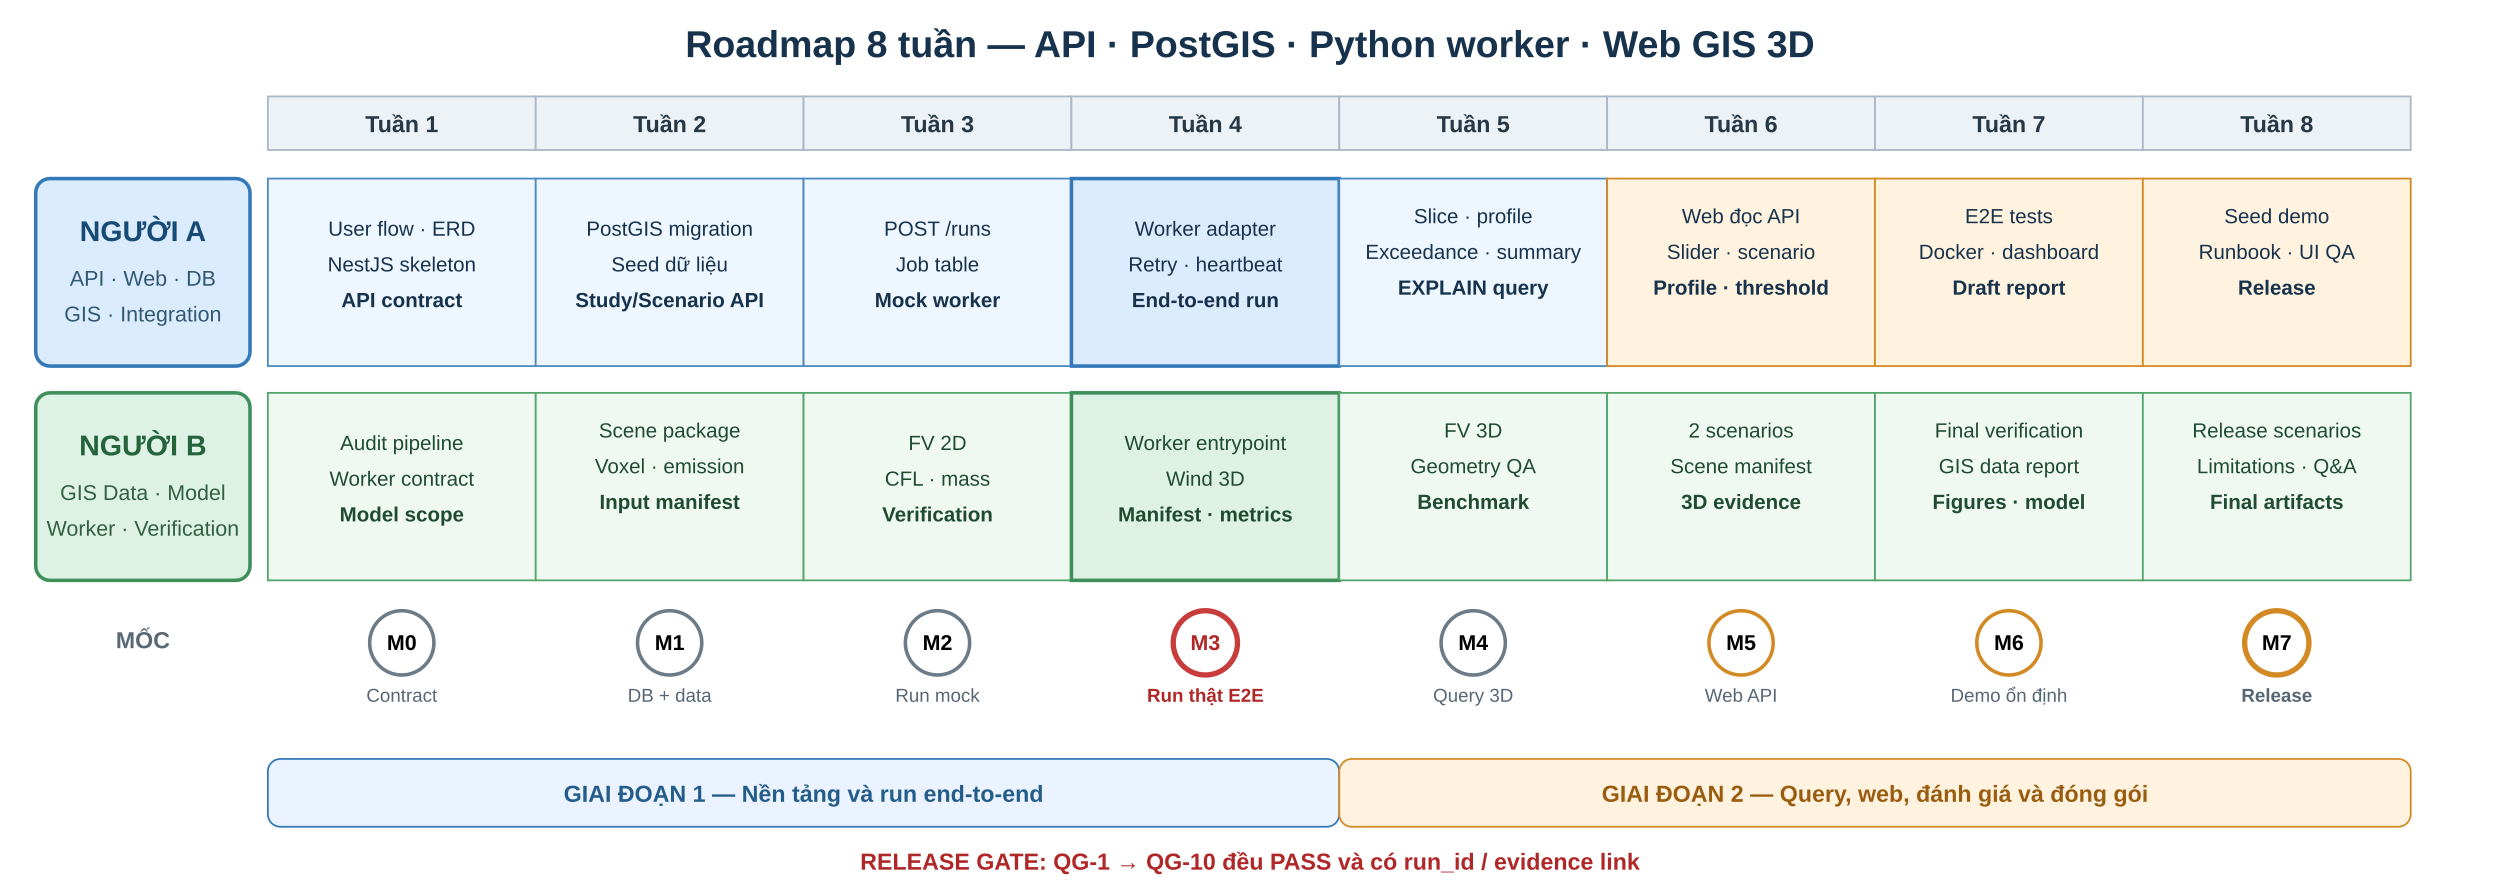
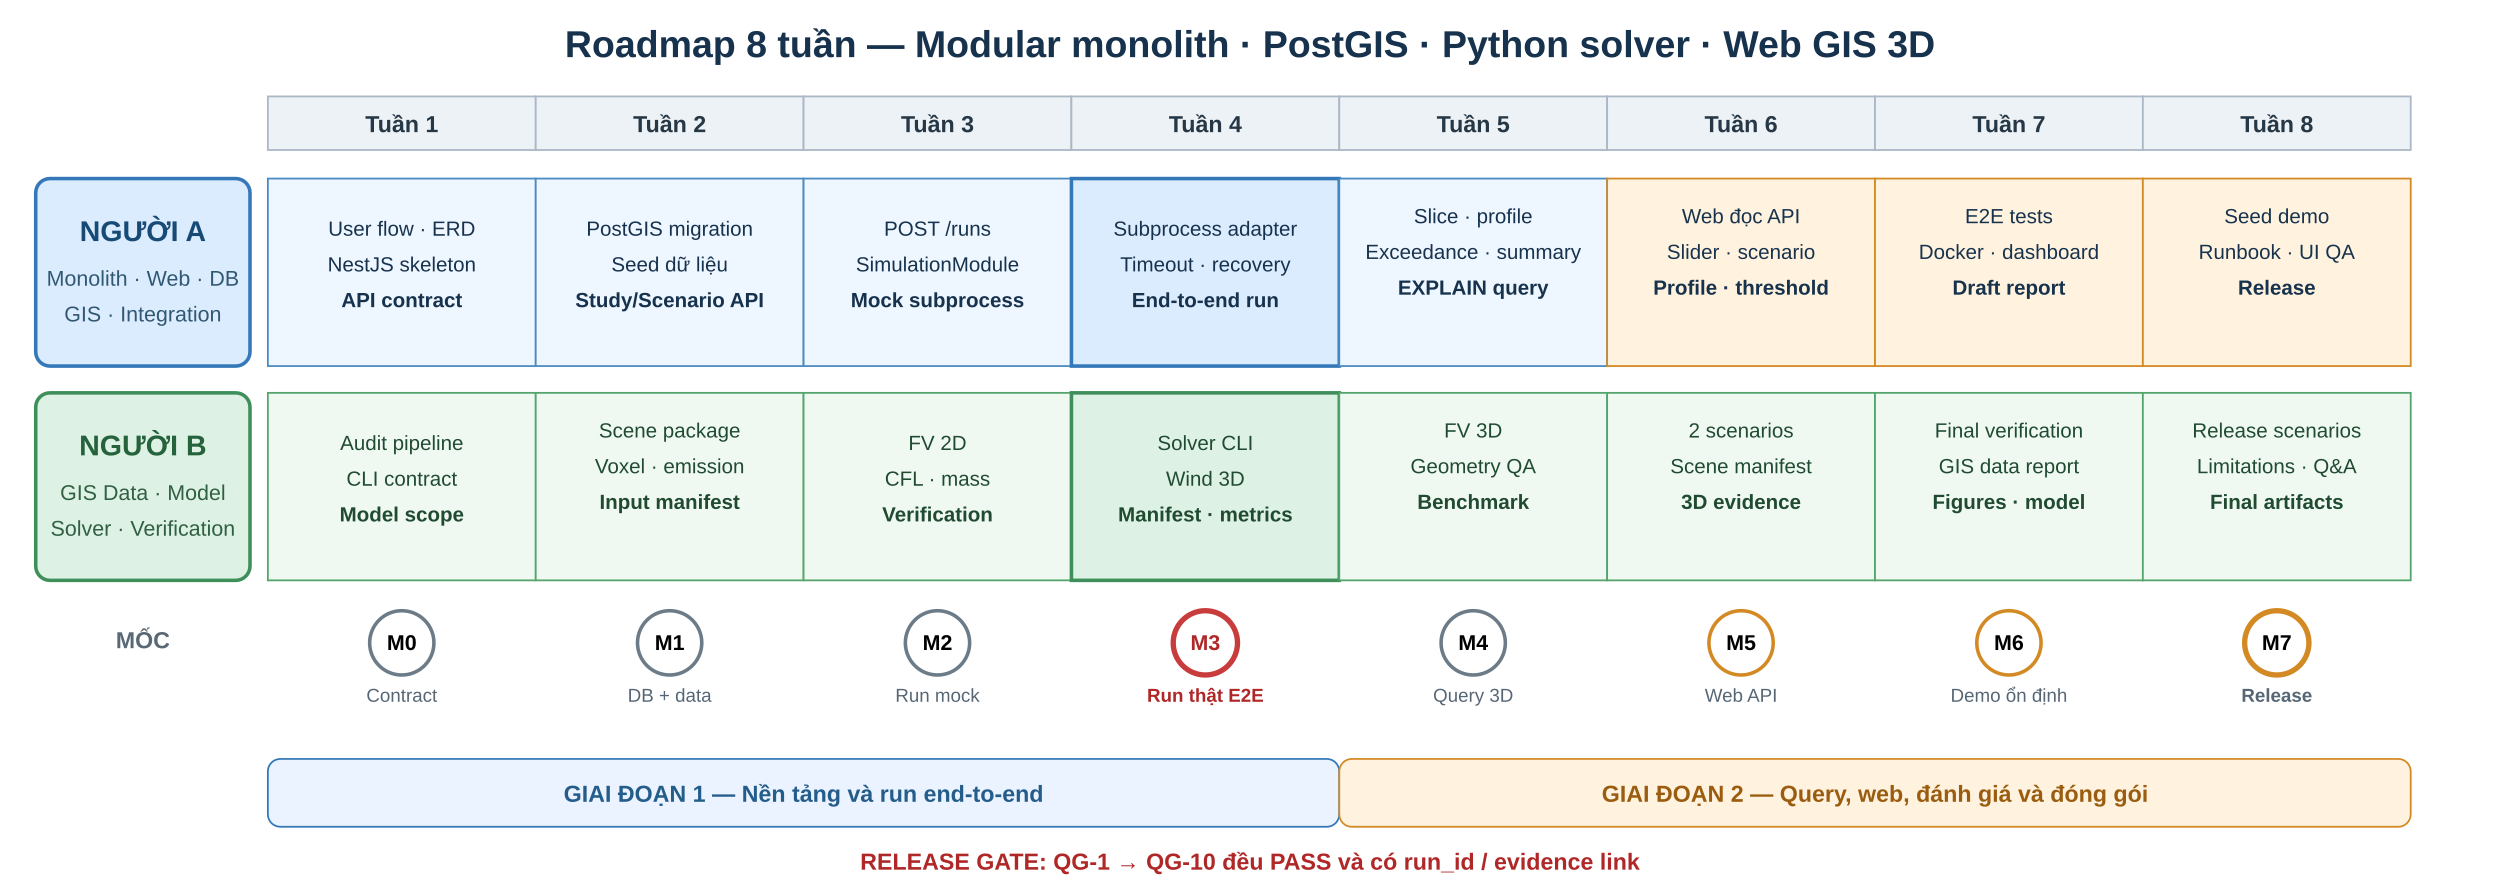
<svg xmlns="http://www.w3.org/2000/svg" viewBox="0 0 1400 500" width="1400" height="500" font-family="Segoe UI,Arial,sans-serif">
  <rect width="1400" height="500" fill="#ffffff" />
-   <text x="700" y="32" text-anchor="middle" font-size="21" font-weight="700" fill="#17324d">Roadmap 8 tuần — API · PostGIS · Python worker · Web GIS 3D</text>
+   <text x="700" y="32" text-anchor="middle" font-size="21" font-weight="700" fill="#17324d">Roadmap 8 tuần — Modular monolith · PostGIS · Python solver · Web GIS 3D</text>
  <g font-size="13" font-weight="700" text-anchor="middle" fill="#263746">
    <rect x="150" y="54" width="150" height="30" fill="#edf2f7" stroke="#aab7c4" />
    <text x="225" y="74">Tuần 1</text>
    <rect x="300" y="54" width="150" height="30" fill="#edf2f7" stroke="#aab7c4" />
    <text x="375" y="74">Tuần 2</text>
    <rect x="450" y="54" width="150" height="30" fill="#edf2f7" stroke="#aab7c4" />
    <text x="525" y="74">Tuần 3</text>
    <rect x="600" y="54" width="150" height="30" fill="#edf2f7" stroke="#aab7c4" />
    <text x="675" y="74">Tuần 4</text>
    <rect x="750" y="54" width="150" height="30" fill="#edf2f7" stroke="#aab7c4" />
    <text x="825" y="74">Tuần 5</text>
    <rect x="900" y="54" width="150" height="30" fill="#edf2f7" stroke="#aab7c4" />
    <text x="975" y="74">Tuần 6</text>
    <rect x="1050" y="54" width="150" height="30" fill="#edf2f7" stroke="#aab7c4" />
    <text x="1125" y="74">Tuần 7</text>
    <rect x="1200" y="54" width="150" height="30" fill="#edf2f7" stroke="#aab7c4" />
    <text x="1275" y="74">Tuần 8</text>
  </g>
  <rect x="20" y="100" width="120" height="105" rx="8" fill="#dcecff" stroke="#3478b8" stroke-width="2" />
  <text x="80" y="135" text-anchor="middle" font-size="16" font-weight="700" fill="#174b75">NGƯỜI A</text>
-   <text x="80" y="160" text-anchor="middle" font-size="12" fill="#315872">API · Web · DB</text>
+   <text x="80" y="160" text-anchor="middle" font-size="12" fill="#315872">Monolith · Web · DB</text>
  <text x="80" y="180" text-anchor="middle" font-size="12" fill="#315872">GIS · Integration</text>
  <g font-size="11.5" text-anchor="middle" fill="#17324d">
    <rect x="150" y="100" width="150" height="105" fill="#eef6ff" stroke="#4b8ac1" />
    <text x="225" y="132">User flow · ERD</text>
    <text x="225" y="152">NestJS skeleton</text>
    <text x="225" y="172" font-weight="700">API contract</text>
    <rect x="300" y="100" width="150" height="105" fill="#eef6ff" stroke="#4b8ac1" />
    <text x="375" y="132">PostGIS migration</text>
    <text x="375" y="152">Seed dữ liệu</text>
    <text x="375" y="172" font-weight="700">Study/Scenario API</text>
    <rect x="450" y="100" width="150" height="105" fill="#eef6ff" stroke="#4b8ac1" />
    <text x="525" y="132">POST /runs</text>
-     <text x="525" y="152">Job table</text>
-     <text x="525" y="172" font-weight="700">Mock worker</text>
+     <text x="525" y="152">SimulationModule</text>
+     <text x="525" y="172" font-weight="700">Mock subprocess</text>
    <rect x="600" y="100" width="150" height="105" fill="#dcecff" stroke="#3478b8" stroke-width="2" />
-     <text x="675" y="132">Worker adapter</text>
-     <text x="675" y="152">Retry · heartbeat</text>
+     <text x="675" y="132">Subprocess adapter</text>
+     <text x="675" y="152">Timeout · recovery</text>
    <text x="675" y="172" font-weight="700">End-to-end run</text>
    <rect x="750" y="100" width="150" height="105" fill="#eef6ff" stroke="#4b8ac1" />
    <text x="825" y="125">Slice · profile</text>
    <text x="825" y="145">Exceedance · summary</text>
    <text x="825" y="165" font-weight="700">EXPLAIN query</text>
    <rect x="900" y="100" width="150" height="105" fill="#fff3df" stroke="#d38a24" />
    <text x="975" y="125">Web đọc API</text>
    <text x="975" y="145">Slider · scenario</text>
    <text x="975" y="165" font-weight="700">Profile · threshold</text>
    <rect x="1050" y="100" width="150" height="105" fill="#fff3df" stroke="#d38a24" />
    <text x="1125" y="125">E2E tests</text>
    <text x="1125" y="145">Docker · dashboard</text>
    <text x="1125" y="165" font-weight="700">Draft report</text>
    <rect x="1200" y="100" width="150" height="105" fill="#fff3df" stroke="#d38a24" />
    <text x="1275" y="125">Seed demo</text>
    <text x="1275" y="145">Runbook · UI QA</text>
    <text x="1275" y="165" font-weight="700">Release</text>
  </g>
  <rect x="20" y="220" width="120" height="105" rx="8" fill="#ddf2e5" stroke="#3f8f5b" stroke-width="2" />
  <text x="80" y="255" text-anchor="middle" font-size="16" font-weight="700" fill="#24633b">NGƯỜI B</text>
  <text x="80" y="280" text-anchor="middle" font-size="12" fill="#315f42">GIS Data · Model</text>
-   <text x="80" y="300" text-anchor="middle" font-size="12" fill="#315f42">Worker · Verification</text>
+   <text x="80" y="300" text-anchor="middle" font-size="12" fill="#315f42">Solver · Verification</text>
  <g font-size="11.5" text-anchor="middle" fill="#204b31">
    <rect x="150" y="220" width="150" height="105" fill="#eff9f2" stroke="#55a46d" />
    <text x="225" y="252">Audit pipeline</text>
-     <text x="225" y="272">Worker contract</text>
+     <text x="225" y="272">CLI contract</text>
    <text x="225" y="292" font-weight="700">Model scope</text>
    <rect x="300" y="220" width="150" height="105" fill="#eff9f2" stroke="#55a46d" />
    <text x="375" y="245">Scene package</text>
    <text x="375" y="265">Voxel · emission</text>
    <text x="375" y="285" font-weight="700">Input manifest</text>
    <rect x="450" y="220" width="150" height="105" fill="#eff9f2" stroke="#55a46d" />
    <text x="525" y="252">FV 2D</text>
    <text x="525" y="272">CFL · mass</text>
    <text x="525" y="292" font-weight="700">Verification</text>
    <rect x="600" y="220" width="150" height="105" fill="#ddf2e5" stroke="#3f8f5b" stroke-width="2" />
-     <text x="675" y="252">Worker entrypoint</text>
+     <text x="675" y="252">Solver CLI</text>
    <text x="675" y="272">Wind 3D</text>
    <text x="675" y="292" font-weight="700">Manifest · metrics</text>
    <rect x="750" y="220" width="150" height="105" fill="#eff9f2" stroke="#55a46d" />
    <text x="825" y="245">FV 3D</text>
    <text x="825" y="265">Geometry QA</text>
    <text x="825" y="285" font-weight="700">Benchmark</text>
    <rect x="900" y="220" width="150" height="105" fill="#eff9f2" stroke="#55a46d" />
    <text x="975" y="245">2 scenarios</text>
    <text x="975" y="265">Scene manifest</text>
    <text x="975" y="285" font-weight="700">3D evidence</text>
    <rect x="1050" y="220" width="150" height="105" fill="#eff9f2" stroke="#55a46d" />
    <text x="1125" y="245">Final verification</text>
    <text x="1125" y="265">GIS data report</text>
    <text x="1125" y="285" font-weight="700">Figures · model</text>
    <rect x="1200" y="220" width="150" height="105" fill="#eff9f2" stroke="#55a46d" />
    <text x="1275" y="245">Release scenarios</text>
    <text x="1275" y="265">Limitations · Q&amp;A</text>
    <text x="1275" y="285" font-weight="700">Final artifacts</text>
  </g>
  <text x="80" y="363" text-anchor="middle" font-size="13" font-weight="700" fill="#596875">MỐC</text>
  <g font-size="12" font-weight="700" text-anchor="middle">
    <circle cx="225" cy="360" r="18" fill="#fff" stroke="#6c7b88" stroke-width="2" />
    <text x="225" y="364">M0</text>
    <circle cx="375" cy="360" r="18" fill="#fff" stroke="#6c7b88" stroke-width="2" />
    <text x="375" y="364">M1</text>
    <circle cx="525" cy="360" r="18" fill="#fff" stroke="#6c7b88" stroke-width="2" />
    <text x="525" y="364">M2</text>
    <circle cx="675" cy="360" r="18" fill="#fff" stroke="#c83c3c" stroke-width="3" />
    <text x="675" y="364" fill="#b02727">M3</text>
    <circle cx="825" cy="360" r="18" fill="#fff" stroke="#6c7b88" stroke-width="2" />
    <text x="825" y="364">M4</text>
    <circle cx="975" cy="360" r="18" fill="#fff" stroke="#d38a24" stroke-width="2" />
    <text x="975" y="364">M5</text>
    <circle cx="1125" cy="360" r="18" fill="#fff" stroke="#d38a24" stroke-width="2" />
    <text x="1125" y="364">M6</text>
    <circle cx="1275" cy="360" r="18" fill="#fff" stroke="#d38a24" stroke-width="3" />
    <text x="1275" y="364">M7</text>
  </g>
  <g font-size="10.5" text-anchor="middle" fill="#566675">
    <text x="225" y="393">Contract</text>
    <text x="375" y="393">DB + data</text>
    <text x="525" y="393">Run mock</text>
    <text x="675" y="393" font-weight="700" fill="#b02727">Run thật E2E</text>
    <text x="825" y="393">Query 3D</text>
    <text x="975" y="393">Web API</text>
    <text x="1125" y="393">Demo ổn định</text>
    <text x="1275" y="393" font-weight="700">Release</text>
  </g>
  <rect x="150" y="425" width="600" height="38" rx="7" fill="#eaf3ff" stroke="#3478b8" />
  <text x="450" y="449" text-anchor="middle" font-size="13" font-weight="700" fill="#245c8a">GIAI ĐOẠN 1 — Nền tảng và run end-to-end</text>
  <rect x="750" y="425" width="600" height="38" rx="7" fill="#fff2df" stroke="#d38a24" />
  <text x="1050" y="449" text-anchor="middle" font-size="13" font-weight="700" fill="#9a5d10">GIAI ĐOẠN 2 — Query, web, đánh giá và đóng gói</text>
  <text x="700" y="487" text-anchor="middle" font-size="13" font-weight="700" fill="#b02727">RELEASE GATE: QG-1 → QG-10 đều PASS và có run_id / evidence link</text>
</svg>
